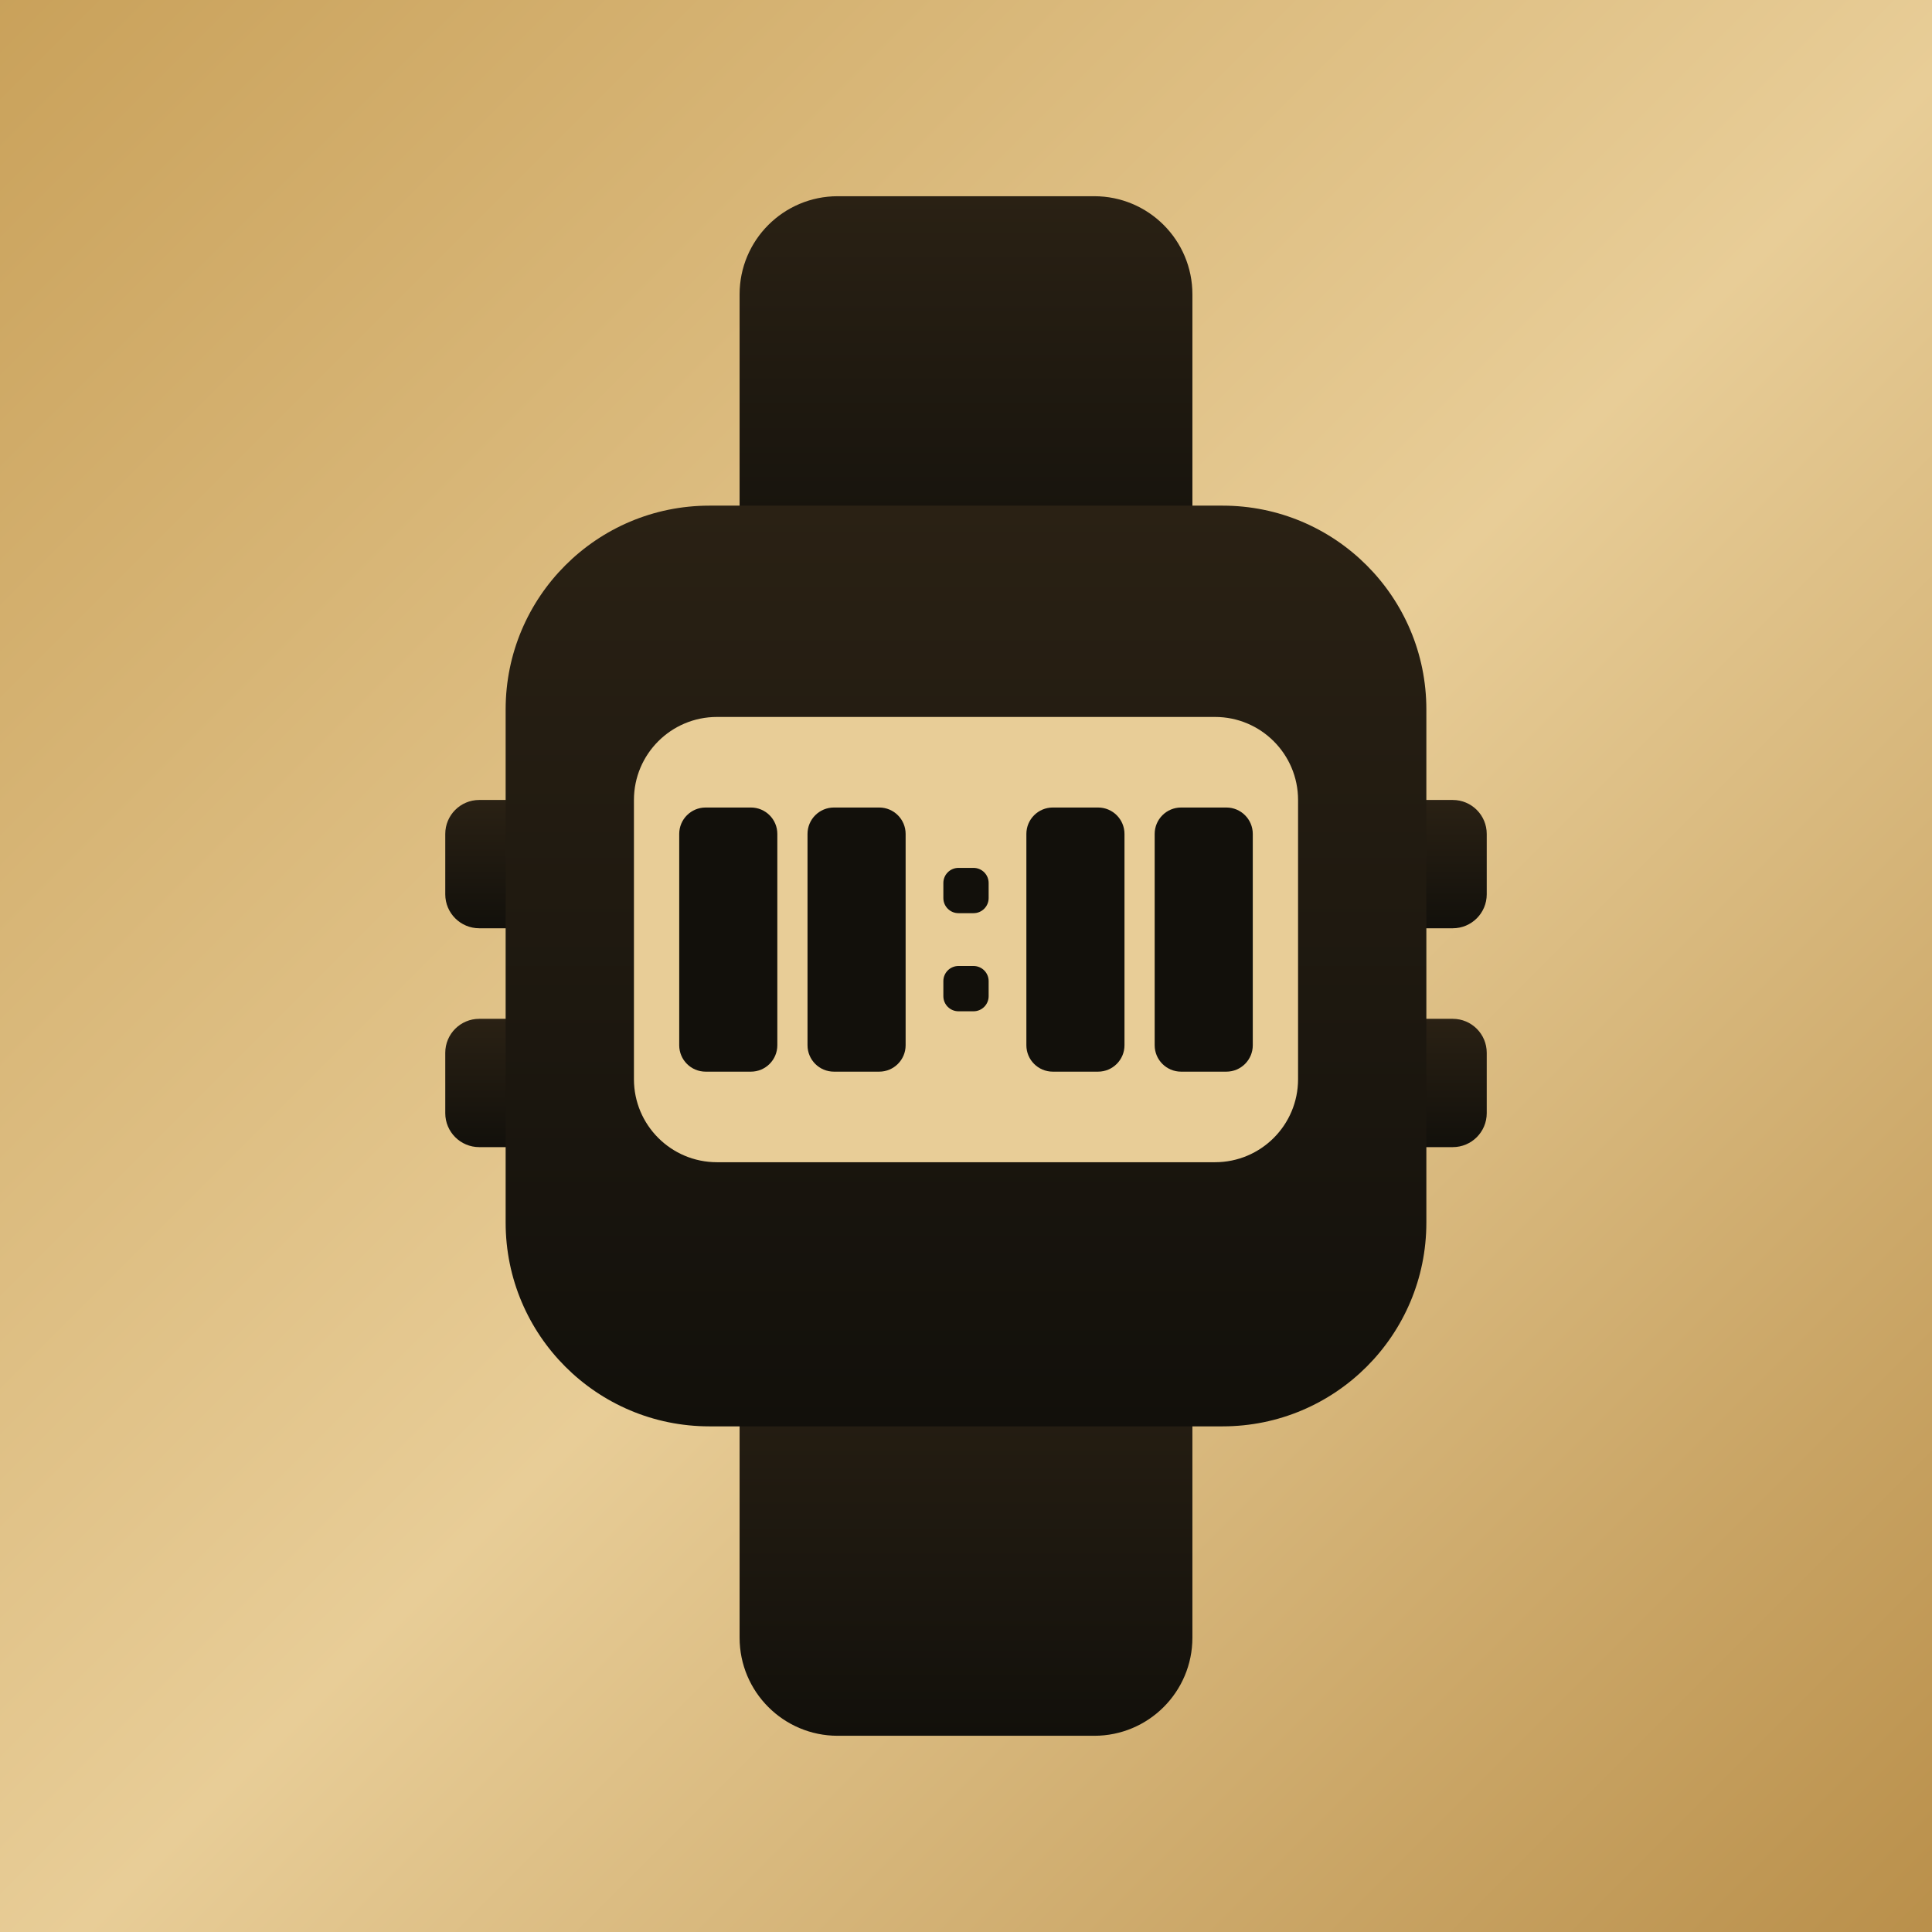
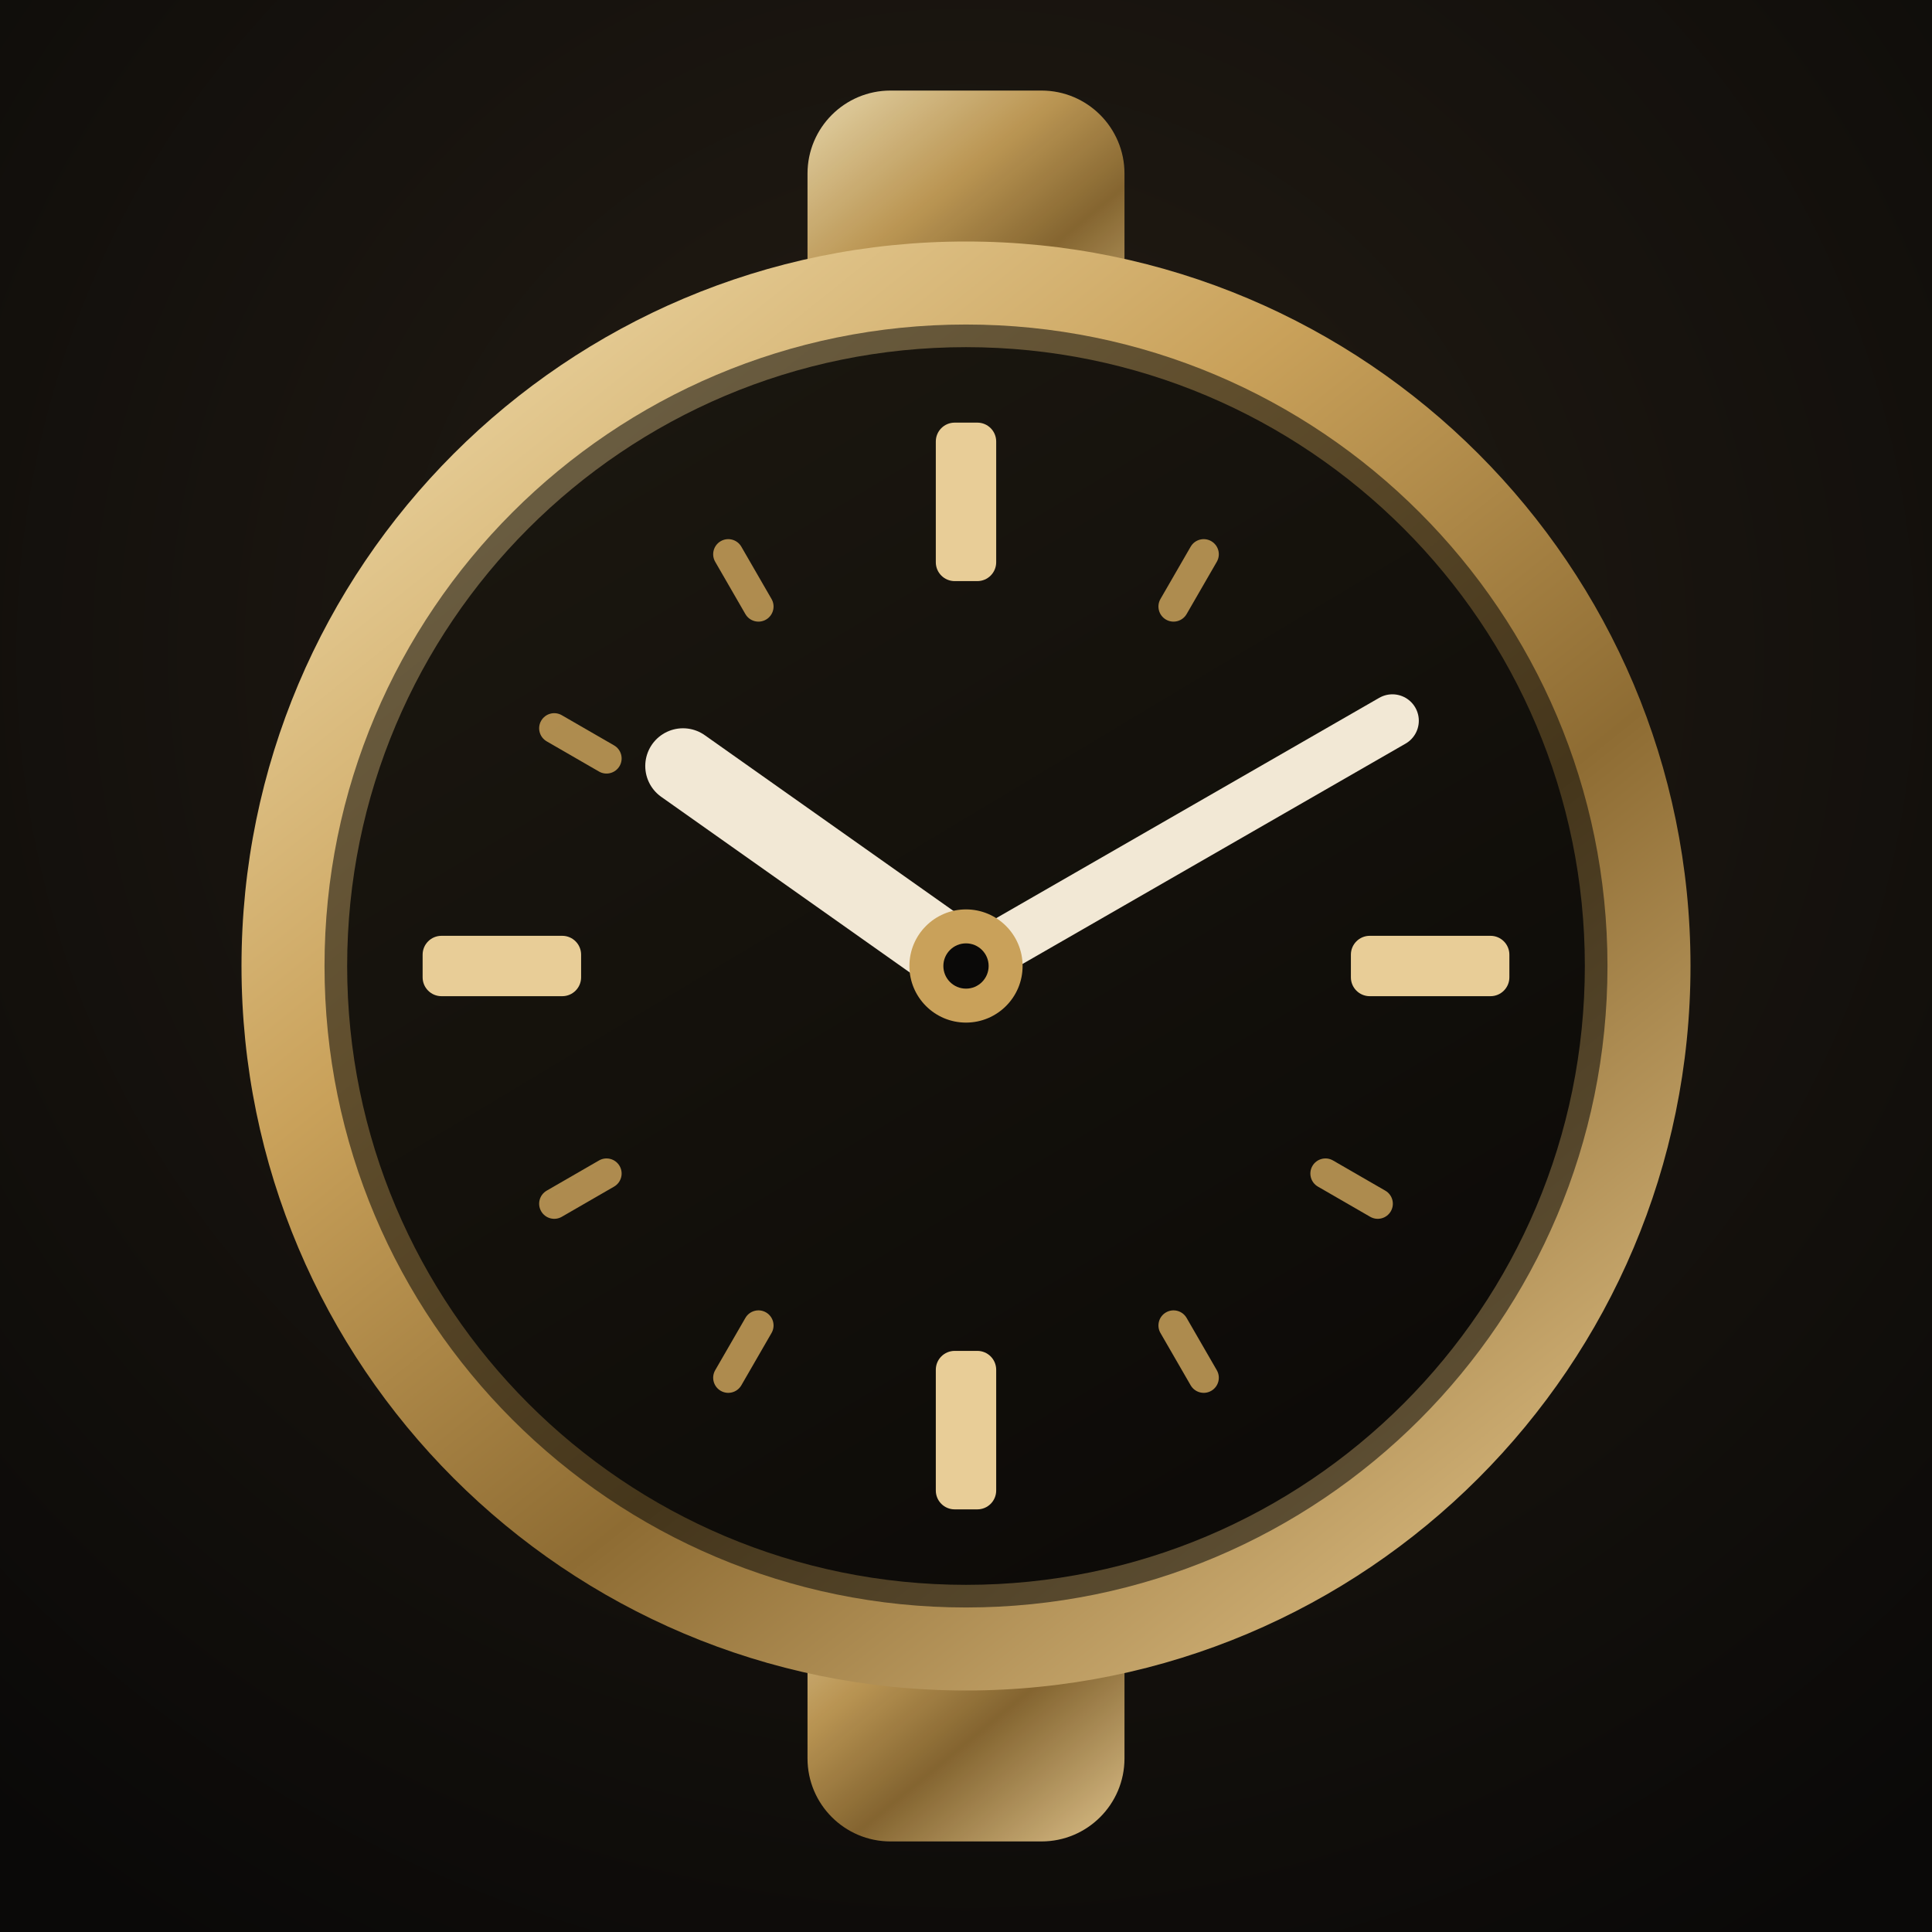
- <svg xmlns="http://www.w3.org/2000/svg" viewBox="0 0 512 512" width="512" height="512">
+ <svg xmlns="http://www.w3.org/2000/svg" viewBox="0 0 512 512">
  <defs>
-     <linearGradient id="or" x1="0" y1="0" x2="1" y2="1">
-       <stop offset="0%" stop-color="#C9A15A" />
-       <stop offset="52%" stop-color="#E8CD97" />
-       <stop offset="100%" stop-color="#B98F4A" />
+     <radialGradient id="bFond" cx="50%" cy="34%" r="78%">
+       <stop offset="0%" stop-color="#241D14" />
+       <stop offset="100%" stop-color="#0A0908" />
+     </radialGradient>
+     <linearGradient id="bOr" x1="0.1" y1="0" x2="0.9" y2="1">
+       <stop offset="0%" stop-color="#F0DCAB" />
+       <stop offset="34%" stop-color="#C9A15A" />
+       <stop offset="62%" stop-color="#8E6C33" />
+       <stop offset="100%" stop-color="#E3C489" />
    </linearGradient>
-     <linearGradient id="sombre" x1="0" y1="0" x2="0" y2="1">
-       <stop offset="0%" stop-color="#2A2114" />
-       <stop offset="100%" stop-color="#12100B" />
+     <linearGradient id="bCadran" x1="0" y1="0" x2="0.6" y2="1">
+       <stop offset="0%" stop-color="#1C1810" />
+       <stop offset="100%" stop-color="#0D0B08" />
    </linearGradient>
  </defs>
-   <rect width="512" height="512" fill="url(#or)" />
-   <rect x="196" y="52" width="120" height="110" rx="26" fill="url(#sombre)" />
-   <rect x="196" y="350" width="120" height="110" rx="26" fill="url(#sombre)" />
-   <rect x="118" y="212" width="26" height="34" rx="9" fill="url(#sombre)" />
-   <rect x="118" y="270" width="26" height="34" rx="9" fill="url(#sombre)" />
-   <rect x="368" y="212" width="26" height="34" rx="9" fill="url(#sombre)" />
-   <rect x="368" y="270" width="26" height="34" rx="9" fill="url(#sombre)" />
-   <rect x="134" y="134" width="244" height="244" rx="54" fill="url(#sombre)" />
-   <rect x="168" y="190" width="176" height="118" rx="22" fill="#E8CD97" />
-   <g fill="#12100B">
-     <rect x="180" y="214" width="26" height="70" rx="7" />
-     <rect x="214" y="214" width="26" height="70" rx="7" />
-     <rect x="250" y="230" width="12" height="12" rx="4" />
-     <rect x="250" y="256" width="12" height="12" rx="4" />
-     <rect x="272" y="214" width="26" height="70" rx="7" />
-     <rect x="306" y="214" width="26" height="70" rx="7" />
+   <rect width="512" height="512" fill="url(#bFond)" />
+   <rect x="214" y="24" width="84" height="86" rx="22" fill="url(#bOr)" opacity="0.92" />
+   <rect x="214" y="402" width="84" height="86" rx="22" fill="url(#bOr)" opacity="0.92" />
+   <rect x="392" y="238" width="30" height="36" rx="11" fill="url(#bOr)" />
+   <circle cx="256" cy="256" r="192" fill="url(#bOr)" />
+   <circle cx="256" cy="256" r="170" fill="#0A0908" opacity="0.55" />
+   <circle cx="256" cy="256" r="164" fill="url(#bCadran)" />
+   <g fill="#E8CD97">
+     <rect x="248" y="112" width="16" height="42" rx="5" />
+     <rect x="248" y="358" width="16" height="42" rx="5" />
+     <rect x="112" y="248" width="42" height="16" rx="5" />
+     <rect x="358" y="248" width="42" height="16" rx="5" />
  </g>
+   <g fill="#C9A15A" opacity="0.85">
+     <rect x="252" y="126" width="8" height="24" rx="4" transform="rotate(30 256 256)" />
+     <rect x="252" y="126" width="8" height="24" rx="4" transform="rotate(60 256 256)" />
+     <rect x="252" y="126" width="8" height="24" rx="4" transform="rotate(120 256 256)" />
+     <rect x="252" y="126" width="8" height="24" rx="4" transform="rotate(150 256 256)" />
+     <rect x="252" y="126" width="8" height="24" rx="4" transform="rotate(210 256 256)" />
+     <rect x="252" y="126" width="8" height="24" rx="4" transform="rotate(240 256 256)" />
+     <rect x="252" y="126" width="8" height="24" rx="4" transform="rotate(300 256 256)" />
+     <rect x="252" y="126" width="8" height="24" rx="4" transform="rotate(330 256 256)" />
+   </g>
+   <g stroke="#F2E8D5" stroke-linecap="round" fill="none">
+     <line x1="256" y1="256" x2="181" y2="203" stroke-width="20" />
+     <line x1="256" y1="256" x2="369" y2="191" stroke-width="14" />
+   </g>
+   <circle cx="256" cy="256" r="15" fill="#C9A15A" />
+   <circle cx="256" cy="256" r="6" fill="#0A0908" />
</svg>
